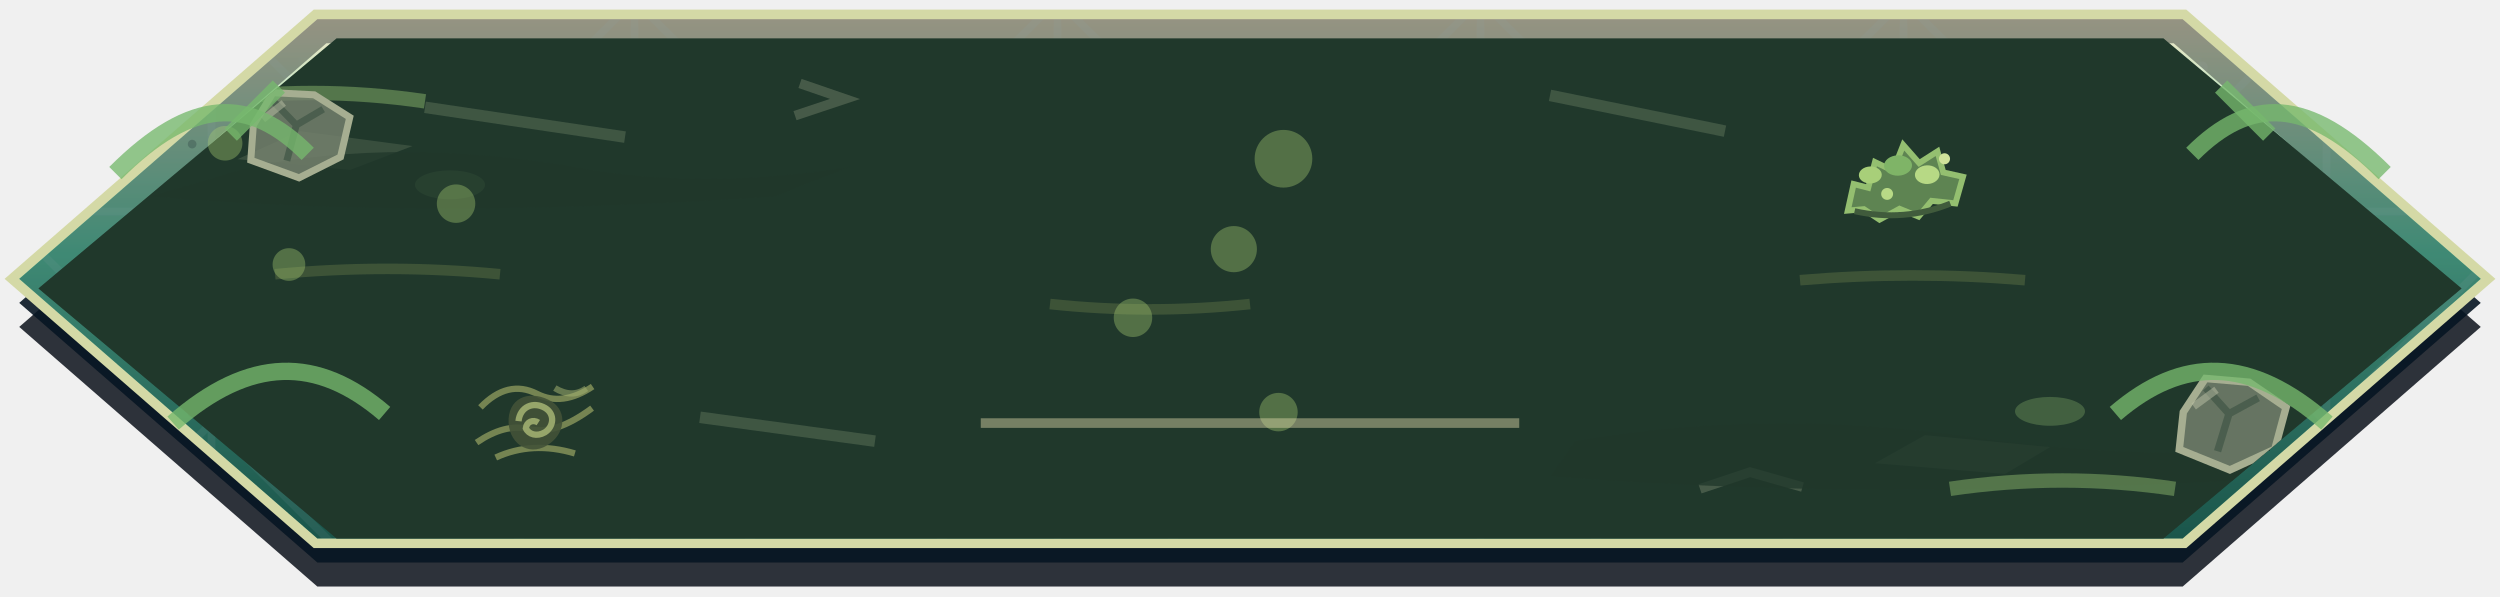
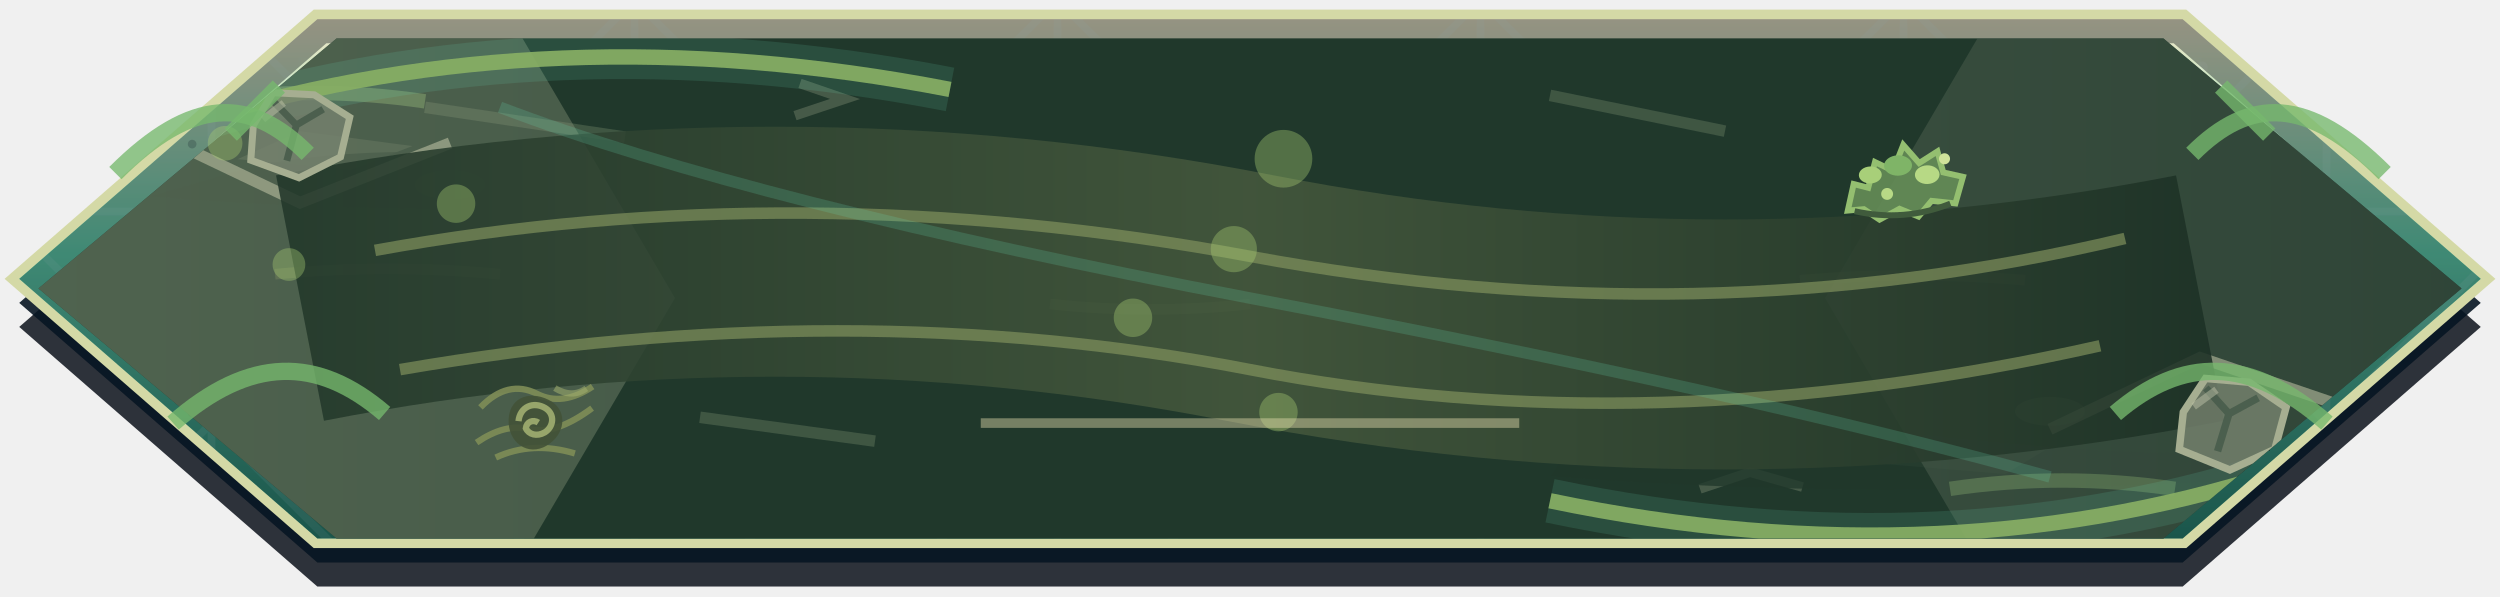
<svg xmlns="http://www.w3.org/2000/svg" width="520" height="124" viewBox="0 0 260 62" role="img" aria-label="M7 primary-hex-button normal" data-style="m11-enchanted-forest@0.1.0" data-geometry-shape="wide-hexagon" data-corner-radius="2" data-end-cap-depth="31">
  <defs>
    <linearGradient id="m11-primary-hex-button-260x62-normal-plate" x1="0" y1="0" x2="0" y2="1">
      <stop offset="0" stop-color="#5C7650" />
      <stop offset=".48" stop-color="#20382B" />
      <stop offset="1" stop-color="#13251E" />
    </linearGradient>
    <linearGradient id="m11-primary-hex-button-260x62-normal-primary" x1="0" y1="0" x2="0" y2="1">
      <stop offset="0" stop-color="#F1E8C8" />
      <stop offset=".45" stop-color="#66D9B2" />
      <stop offset="1" stop-color="#2A856F" />
    </linearGradient>
    <linearGradient id="m11-primary-hex-button-260x62-normal-energy" x1="0" y1="0" x2="1" y2="0">
      <stop offset="0" stop-color="#B8E0A5" stop-opacity="0" />
      <stop offset=".5" stop-color="#B8E0A5" stop-opacity=".86" />
      <stop offset="1" stop-color="#B8E0A5" stop-opacity="0" />
    </linearGradient>
    <pattern id="m11-primary-hex-button-260x62-normal-grain" width="28" height="28" patternUnits="userSpaceOnUse">
      <circle cx="5" cy="7" r=".6" fill="#FFFFFF" fill-opacity=".12" />
      <circle cx="20" cy="15" r=".45" fill="#061321" fill-opacity=".2" />
    </pattern>
    <pattern id="m11-primary-hex-button-260x62-normal-plate-pattern" width="44" height="44" patternUnits="userSpaceOnUse">
      <path d="M0 22H44M22 0V44M0 22L22 0 44 22 22 44Z" fill="none" stroke="#D8FBFF" stroke-opacity=".12" stroke-width=".8" />
    </pattern>
    <mask id="m11-primary-hex-button-260x62-normal-mask">
      <path d="M33 2H227L258 29L227 56H33L2 29Z" fill="white" />
    </mask>
  </defs>
  <g opacity="1">
    <g id="m11-primary-hex-button-260x62-normal-outer-shadow" data-layer="outer-shadow" transform="translate(0 5)">
      <path d="M33 2H227L258 29L227 56H33L2 29Z" fill="#020812" opacity=".82" />
    </g>
    <g id="m11-primary-hex-button-260x62-normal-connected-depth" data-layer="connected-depth" transform="translate(0 2.5)">
      <path d="M33 2H227L258 29L227 56H33L2 29Z" fill="#071522" opacity=".9" />
    </g>
    <g id="m11-primary-hex-button-260x62-normal-outer-frame" data-layer="outer-frame">
      <path d="M33 2H227L258 29L227 56H33L2 29Z" fill="#071421" stroke="#D4D9A6" stroke-width="2" stroke-linejoin="miter" />
    </g>
    <g id="m11-primary-hex-button-260x62-normal-inner-plate-fill" data-layer="inner-plate-fill">
      <path d="M33 2H227L258 29L227 56H33L2 29Z" fill="url(#m11-primary-hex-button-260x62-normal-primary)" />
    </g>
    <g id="m11-primary-hex-button-260x62-normal-surface-grain" data-layer="surface-grain" data-material-source="m8-ice-grain" mask="url(#m11-primary-hex-button-260x62-normal-mask)">
      <rect width="260" height="62" fill="url(#m11-primary-hex-button-260x62-normal-grain)" />
    </g>
    <g id="m11-primary-hex-button-260x62-normal-surface-pattern" data-layer="surface-pattern" data-material-source="m8-crystal-facet-pattern" mask="url(#m11-primary-hex-button-260x62-normal-mask)">
      <rect width="260" height="62" fill="url(#m11-primary-hex-button-260x62-normal-plate-pattern)" />
    </g>
    <g id="m11-primary-hex-button-260x62-normal-side-bevel-shade" data-layer="side-bevel-shade" mask="url(#m11-primary-hex-button-260x62-normal-mask)">
      <path d="M33 2H227L258 29L227 56H33L2 29Z" fill="none" stroke="#020812" stroke-opacity=".38" stroke-width="5" />
    </g>
    <g id="m11-primary-hex-button-260x62-normal-top-bevel-highlight" data-layer="top-bevel-highlight" mask="url(#m11-primary-hex-button-260x62-normal-mask)">
      <path d="M41 8H219" stroke="#FFFFFF" stroke-opacity=".55" stroke-width="3" stroke-linecap="square" />
    </g>
    <g id="m11-primary-hex-button-260x62-normal-cold-edge-accent" data-layer="cold-edge-accent" data-material-source="m8-cold-edge-accent" mask="url(#m11-primary-hex-button-260x62-normal-mask)">
      <rect x="31" y="6" width="198" height="8" fill="url(#m11-primary-hex-button-260x62-normal-energy)" />
    </g>
    <g id="m11-primary-hex-button-260x62-normal-ornament-decal" data-layer="ornament-decal" data-material-source="m7-ornament-marks" mask="url(#m11-primary-hex-button-260x62-normal-mask)">
      <path d="M39 49h16M205 49h16" stroke="#E6FCFF" stroke-opacity=".5" stroke-width="2" />
    </g>
    <g id="m11-primary-hex-button-material-stack" data-layer="forest-material-stack" data-material-families="weathered-stone,dark-wood,moss-lichen">
      <path d="M35 4H225L256 30L225 56H35L4 30Z" fill="#20382B" />
    </g>
    <g id="m11-primary-hex-button-material-detail" data-layer="forest-material-detail" data-material-channels="stone-chips,wood-grain,moss-mask" data-detail-scale="component">
      <path d="M44.2 11.16l20.8 3.1M161.2 9.92l18.2 3.72M72.8 43.4l18.2 2.48" stroke="#6B8063" stroke-width="1.2" stroke-opacity=".72" />
    </g>
    <g id="m11-primary-hex-button-material-face-depth" data-layer="forest-material-face-depth" data-material-source="shared-face-geometry">
      <clipPath id="m11-primary-hex-button-face-clip">
        <path d="M35 4H225L256 30L225 56H35L4 30Z" />
      </clipPath>
      <g clip-path="url(#m11-primary-hex-button-face-clip)">
        <g data-layer="forest-weathered-stone">
          <path d="M31.2 13.64l11.7 1.55 -6.5 2.48 -11.7 -1.116ZM200.2 45.26l13 1.24 -4.68 2.79 -13.52 -1.116Z" fill="#7C8D70" fill-opacity=".45" />
          <path d="M83.2 8.68l4.68 1.612 -5.2 1.736M176.8 50.84l5.2 -1.736 5.46 1.55" fill="none" stroke="#9BA687" stroke-width="1" stroke-opacity=".55" />
        </g>
        <g data-layer="forest-dark-wood-grain">
          <path d="M28.6 28.52q11.7 -1.116 23.4 0M109.2 31.62q10.4 1.116 20.8 0M187.2 29.14q11.7 -0.992 23.4 0" fill="none" stroke="#72854C" stroke-width="1.1" stroke-opacity=".62" />
        </g>
        <g data-layer="forest-moss-growth-mask" fill="#9BCB78" fill-opacity=".48">
          <ellipse cx="46.8" cy="19.22" rx="3.64" ry="1.5" />
          <ellipse cx="213.2" cy="42.78" rx="3.64" ry="1.5" />
        </g>
      </g>
    </g>
    <g id="m11-primary-hex-button-material-restraint" data-layer="forest-material-restraint" data-restraint="edge-anchored-low-opacity">
      <clipPath id="m11-primary-hex-button-restraint-clip">
        <path d="M35 4H225L256 30L225 56H35L4 30Z" />
      </clipPath>
      <g clip-path="url(#m11-primary-hex-button-restraint-clip)">
        <path d="M0 0H260V62H0Z" fill="#20382B" fill-opacity=".42" />
        <g data-layer="forest-moss-edge-anchor" fill="#20382B" fill-opacity=".78">
          <path d="M26 17.36q15.6 -3.1 33.8 0q13 2.48 28.6 -.01l-7.8 3.1q-36.4 2.48 -65 -.02Z" />
          <path d="M163.8 45.88q20.8 -3.72 44.2 -.01q20.8 2.48 36.4 -.03l-5.2 3.72q-41.6 2.79 -78 -.01Z" />
        </g>
        <path d="M20.8 10.54q11.7 -1.736 23.4 0M202.8 50.84q11.7 -1.736 23.4 0" fill="none" stroke="#9BCB78" stroke-width="1.5" stroke-opacity=".42" />
      </g>
    </g>
+     <g id="m11-primary-hex-button-integrated-material-regions" data-layer="forest-integrated-material-regions" data-integration="edge-anchored-connected" data-variation-seed="51731">
+       <defs>
+         <linearGradient id="m11-primary-hex-button-stone-depth" x2="1">
+           <stop stop-color="#9BA687" stop-opacity=".68" />
+           <stop offset="1" stop-color="#425548" stop-opacity=".72" />
+         </linearGradient>
+         <linearGradient id="m11-primary-hex-button-wood-depth" x2="1">
+           <stop stop-color="#22372A" />
+           <stop offset=".5" stop-color="#45583D" />
+           <stop offset="1" stop-color="#1C3025" />
+         </linearGradient>
+       </defs>
+       <clipPath id="m11-primary-hex-button-integrated-surface-clip">
+         <path d="M35 4H225L256 30L225 56H35L4 30Z" />
+       </clipPath>
+       <g clip-path="url(#m11-primary-hex-button-integrated-surface-clip)">
+         <g data-layer="forest-stone-surface-region" data-material-family="stone" data-depth-response="faceted-edge-plates">
+           <path d="M0 0H52L70.2 31 52 62H0ZM260 0H208L189.8 31 208 62H260Z" fill="url(#m11-primary-hex-button-stone-depth)" fill-opacity=".58" />
+           <path d="M13 12.4l18.2 8.68 15.6-6.2M213.2 44.64l15.6-7.44 18.2 6.2" fill="none" stroke="#C2C7A8" stroke-width="1.2" stroke-opacity=".55" />
+         </g>
+         <g data-layer="forest-wood-surface-region" data-material-family="wood" data-depth-response="recessed-grain-band">
+           <path d="M31.2 31Q80.6 21.355 130 31T228.8 31" fill="none" stroke="url(#m11-primary-hex-button-wood-depth)" stroke-width="26.0" stroke-opacity=".88" />
+           <path d="M39 26.04Q83.2 17.98 130 26.66T221 24.8M41.6 38.44Q88.4 30.38 130 38.44T218.4 35.96" fill="none" stroke="#84945F" stroke-width="1.2" stroke-opacity=".66" />
+         </g>
+         <g data-layer="forest-moss-surface-region" data-material-family="moss" data-depth-response="edge-growth-light-catch">
+           <path d="M20.8 12.4Q57.2 1.24 98.8 9.3M161.2 52.08Q202.8 60.76 239.2 48.36" fill="none" stroke="#66D9B2" stroke-width="4.6" stroke-opacity=".14" />
+           <path d="M20.8 12.4Q57.2 1.24 98.8 9.3M161.2 52.08Q202.8 60.76 239.2 48.36" fill="none" stroke="#88AF64" stroke-width="1.6" stroke-opacity=".92" />
+         </g>
+         <g data-layer="forest-living-light-surface-response" data-material-family="living-light" data-light-response="root-linked-local">
+           <path d="M130 31Q78 21.08 52 11.16M130 31Q182 40.92 213.2 49.6" fill="none" stroke="#66D9B2" stroke-width="1.2" stroke-opacity=".2" />
+         </g>
+       </g>
+     </g>
    <g id="m11-primary-hex-button-authored-material-clusters" data-layer="forest-authored-material-clusters" data-material-families="stone,wood,moss" data-variation-seed="51731" data-cluster-count="4" data-cluster-scale="component" data-placement="component-aware">
      <clipPath id="m11-primary-hex-button-cluster-clip">
        <path d="M35 4H225L256 30L225 56H35L4 30Z" />
      </clipPath>
      <g clip-path="url(#m11-primary-hex-button-cluster-clip)">
        <g data-layer="forest-authored-cluster" data-cluster-kind="stone-chip" transform="translate(31.4 13.9) rotate(-4)">
          <g data-layer="forest-stone-chip-cluster" data-material-family="stone" transform="scale(1.037)">
            <path d="M-4.8-1.2l2.2-3.1 4.1.5 3.4 2.5-1.2 3.9-4.3 1.8-4.7-2.1Z" fill="#75816E" fill-opacity=".82" stroke="#A6AE91" stroke-width="0.70" />
            <path d="M-2.6-3.4l2.1 2.5 2.8-1.4M-.5-.9l-1.2 3.5" fill="none" stroke="#495C4C" stroke-width="0.70" stroke-opacity=".9" />
            <path d="M-3.8-1.7l2.2-1.5" stroke="#C0C5A9" stroke-width="0.70" stroke-opacity=".48" />
          </g>
        </g>
        <g data-layer="forest-authored-cluster" data-cluster-kind="wood-knot" transform="translate(55.6 43.3) rotate(-1)">
          <g data-layer="forest-wood-knot-cluster" data-material-family="wood" transform="scale(0.936)">
            <path d="M-6.5 2.8q3.2-2.1 5.8-1.4 2.9.8 7.1-2.2M-6-1.1q3.1-3.1 6.3-1.4 2.8 1.5 6.2-.7M-4.4 4.5q4.1-1.8 8.8-.3" fill="none" stroke="#7F8D57" stroke-width="0.70" stroke-opacity=".9" />
            <path d="M-2.9.7c-.1-2.7 2.2-3.7 4.5-2.5 2 1 1.9 3.5.1 4.8-2.1 1.6-4.5.2-4.6-2.3Z" fill="#435238" fill-opacity=".9" />
            <path d="M-1.8.5c.2-1.6 1.7-2.2 3-1.4 1.1.7.9 2.1-.1 2.7-.9.5-1.8.2-2.1-.5.1-.7.8-1 1.4-.6" fill="none" stroke="#A0AE70" stroke-width="0.70" stroke-opacity=".9" />
            <path d="M2.3-3.1q1.9 1.2 3.5.1" fill="none" stroke="#A0AE70" stroke-width="0.70" stroke-opacity=".55" />
          </g>
        </g>
        <g data-layer="forest-authored-cluster" data-cluster-kind="moss-lichen" transform="translate(197.8 18.7) rotate(-2)">
          <g data-layer="forest-moss-lichen-cluster" data-material-family="moss" transform="scale(0.883)">
            <path d="M-6.5 3.4l.8-3.1 1.7.5.9-3 2.1 1.1 1.3-3 1.8 2.2 2.2-1.3.6 2.5 2.3.6-1 3.1-2.8-.4-1.6 1.8-2.2-1-2.4 1.2-1.8-1.3Z" fill="#668E58" fill-opacity=".88" stroke="#94BF70" stroke-width="0.70" />
            <ellipse cx="-3.7" cy="-.7" rx="1.35" ry="1" fill="#A8CF79" />
            <ellipse cx="-.4" cy="-1.7" rx="1.65" ry="1.2" fill="#7FB467" />
            <ellipse cx="3" cy="-.5" rx="1.45" ry="1.1" fill="#B7D985" />
            <circle cx="5.1" cy="-2.3" r=".65" fill="#D0E39A" />
            <circle cx="-1.8" cy="1.6" r=".7" fill="#B8D986" />
            <path d="M-5.7 3.5q5.8 1.5 11.3-.5" fill="none" stroke="#405B3C" stroke-width="0.70" />
          </g>
        </g>
        <g data-layer="forest-authored-cluster" data-cluster-kind="stone-chip" transform="translate(232.4 44.0) rotate(-2)">
          <g data-layer="forest-stone-chip-cluster" data-material-family="stone" transform="scale(1.103)">
            <path d="M-4.8-1.2l2.2-3.1 4.1.5 3.4 2.5-1.2 3.9-4.3 1.8-4.7-2.1Z" fill="#75816E" fill-opacity=".82" stroke="#A6AE91" stroke-width="0.70" />
            <path d="M-2.6-3.4l2.1 2.5 2.8-1.4M-.5-.9l-1.2 3.5" fill="none" stroke="#495C4C" stroke-width="0.70" stroke-opacity=".9" />
            <path d="M-3.8-1.7l2.2-1.5" stroke="#C0C5A9" stroke-width="0.70" stroke-opacity=".48" />
          </g>
        </g>
      </g>
    </g>
    <g id="m11-primary-hex-button-moss-variation" data-layer="forest-variation" data-variation-seed="51731" data-variation-baseline="false" fill="#A6CC72" fill-opacity=".38">
      <circle cx="133.48" cy="16.51" r="3.0" />
      <circle cx="128.32" cy="25.91" r="2.4" />
      <circle cx="23.41" cy="14.90" r="1.8" />
      <circle cx="47.43" cy="21.18" r="2.0" />
      <circle cx="117.83" cy="33.05" r="2.0" />
      <circle cx="132.96" cy="42.86" r="2.0" />
      <circle cx="30.05" cy="27.51" r="1.7" />
    </g>
    <g id="m11-primary-hex-button-leaf-vine-ornament" data-layer="forest-ornament" data-ornament="leaf-vine" data-ornament-count="4" fill="none" stroke="#76B86D" stroke-opacity=".78" stroke-width="1.8">
      <path d="M12 18c8-8 14-8 20-2M248 18c-8-8-14-8-20-2M18 44c8-7 15-7 22-1M242 44c-8-7-15-7-22-1" />
      <path d="M24 14l5-5M236 14l-5-5" />
    </g>
    <g id="m11-primary-hex-button-parchment-typography" data-layer="forest-typography" data-typography-preset="m11-parchment-sage-action" data-semantic-text="required">
      <path d="M102 44h56" stroke="#EDE3B4" stroke-opacity=".42" />
    </g>
    <g id="m11-enchanted-forest-primary-hex-button-content" data-layer="content" data-slot="editable-primary-hex-button-content" data-safe-x="45" data-safe-y="8" data-safe-width="170" data-safe-height="44" />
  </g>
</svg>
